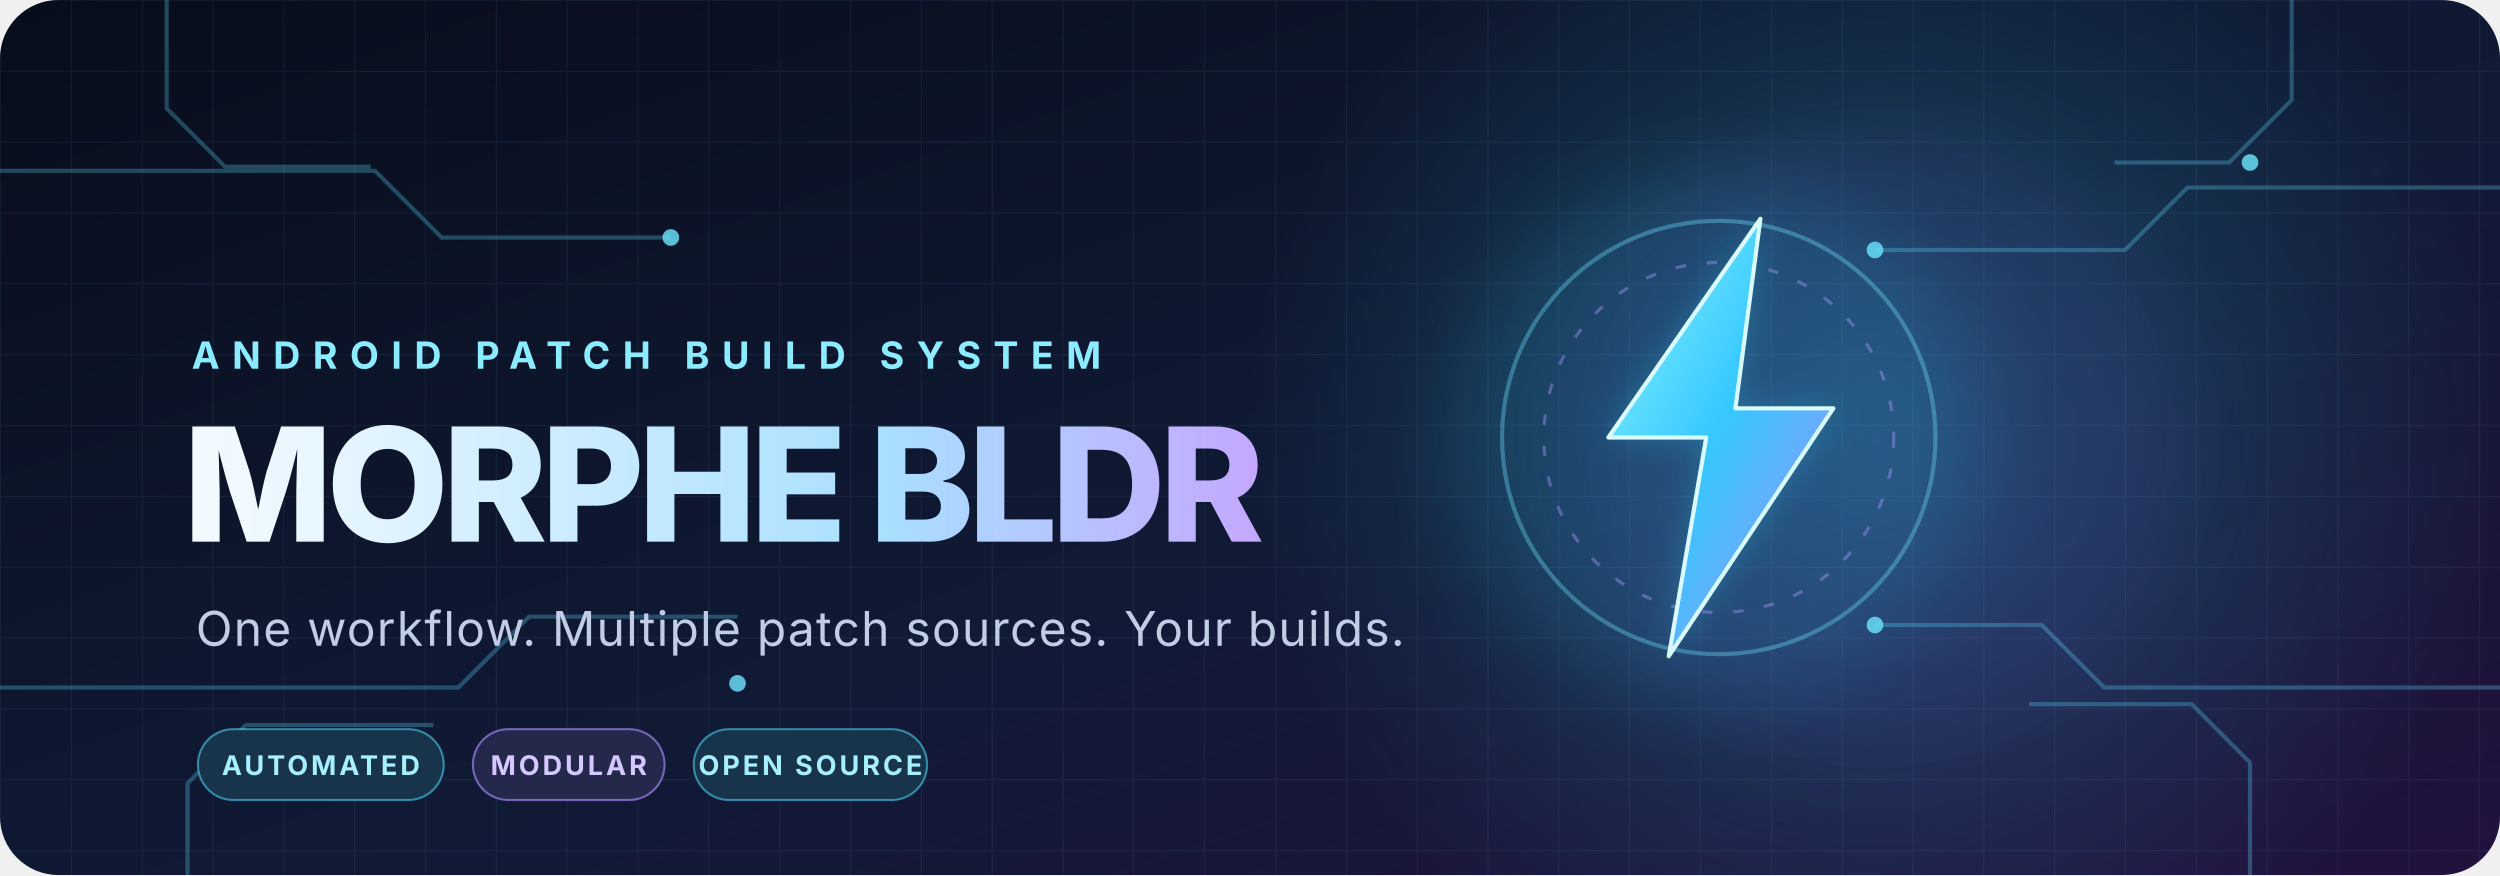
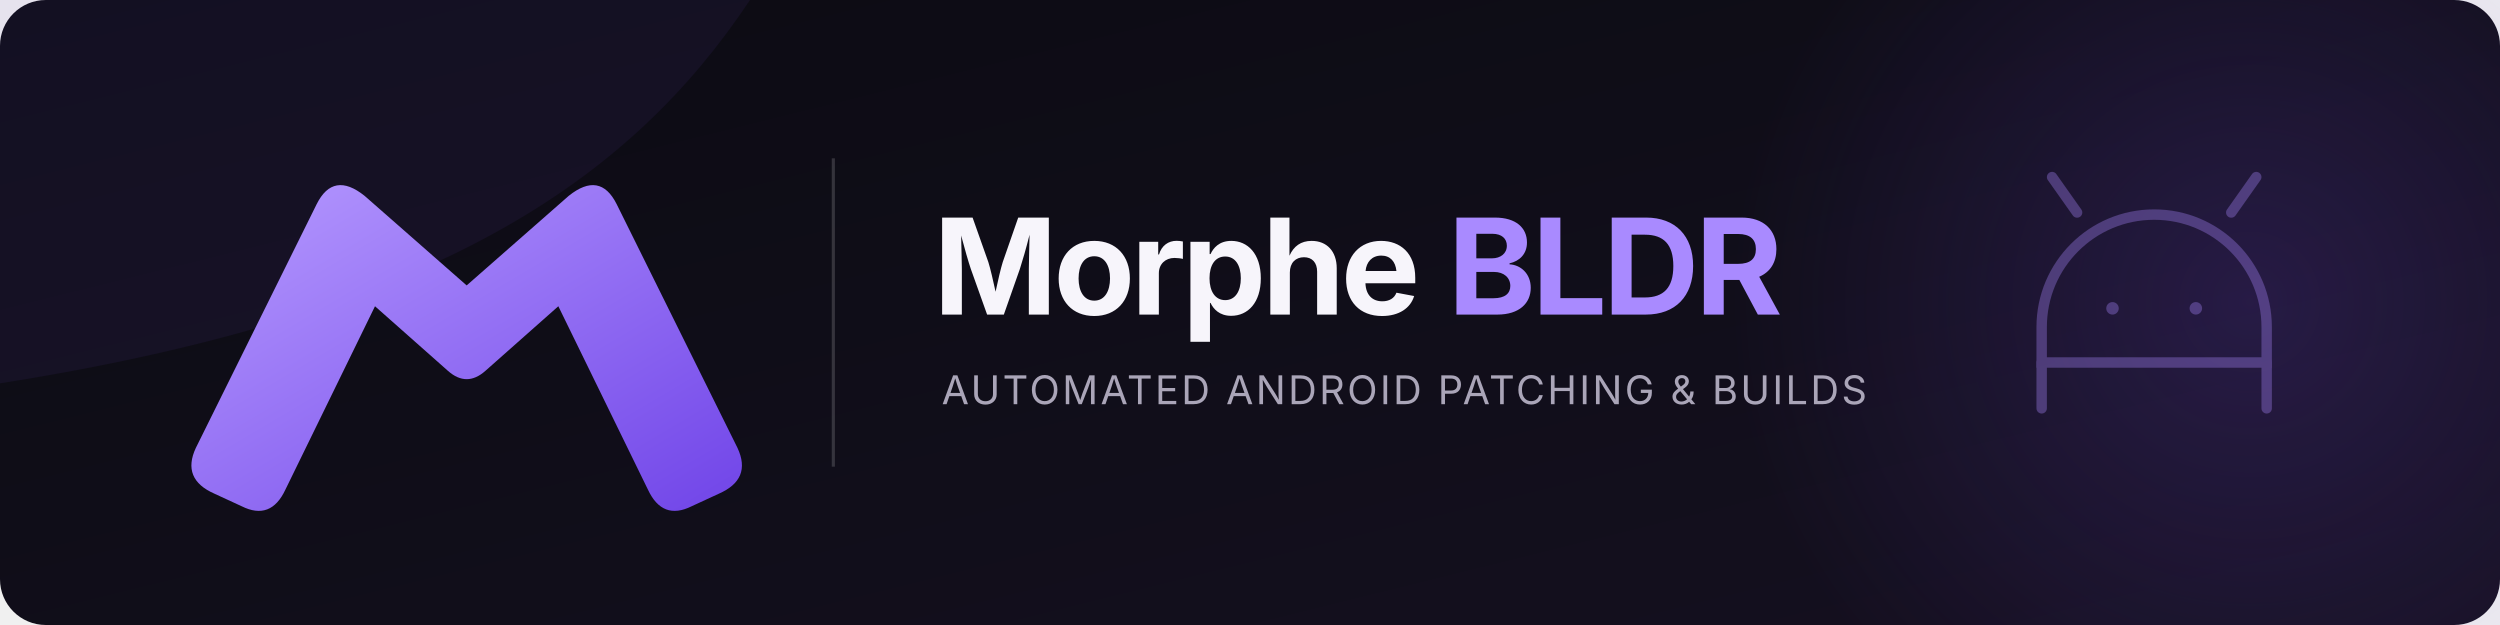
- <svg xmlns="http://www.w3.org/2000/svg" width="1200" height="420" viewBox="0 0 1200 420" role="img" aria-labelledby="title desc">
+ <svg xmlns="http://www.w3.org/2000/svg" width="1200" height="300" viewBox="0 0 1200 300" role="img" aria-labelledby="title desc">
  <defs>
    <linearGradient id="bg" x1="0" y1="0" x2="1" y2="1">
-       <stop stop-color="#080d1b" />
-       <stop offset=".55" stop-color="#101a35" />
-       <stop offset="1" stop-color="#21113d" />
+       <stop stop-color="#0b0b12" />
+       <stop offset="1" stop-color="#151020" />
    </linearGradient>
-     <linearGradient id="bolt" x1="0" y1="0" x2="1" y2="1">
-       <stop stop-color="#8df7ff" />
-       <stop offset=".48" stop-color="#36c8ff" />
-       <stop offset="1" stop-color="#a78bfa" />
+     <linearGradient id="violet" x1="0" y1="0" x2="1" y2="1">
+       <stop stop-color="#b69aff" />
+       <stop offset="1" stop-color="#7044e8" />
    </linearGradient>
-     <linearGradient id="word" x1="0" y1="0" x2="1" y2="0">
-       <stop stop-color="#f5fbff" />
-       <stop offset=".65" stop-color="#a9dfff" />
-       <stop offset="1" stop-color="#c4a7ff" />
-     </linearGradient>
-     <radialGradient id="glow">
-       <stop stop-color="#3bcfff" stop-opacity=".28" />
-       <stop offset="1" stop-color="#3bcfff" stop-opacity="0" />
+     <radialGradient id="halo">
+       <stop stop-color="#7147d8" stop-opacity=".22" />
+       <stop offset="1" stop-color="#7147d8" stop-opacity="0" />
    </radialGradient>
-     <pattern id="grid" width="34" height="34" patternUnits="userSpaceOnUse">
-       <path d="M34 0H0V34" fill="none" stroke="#9ccaff" stroke-opacity=".07" stroke-width="1" />
-     </pattern>
-     <filter id="blur">
-       <feGaussianBlur stdDeviation="18" />
-     </filter>
-     <filter id="shadow" x="-80%" y="-80%" width="260%" height="260%">
-       <feGaussianBlur stdDeviation="8" />
-     </filter>
  </defs>
-   <rect width="1200" height="420" rx="28" fill="url(#bg)" />
-   <rect width="1200" height="420" rx="28" fill="url(#grid)" />
-   <circle cx="900" cy="210" r="300" fill="url(#glow)" />
-   <circle cx="900" cy="210" r="150" fill="#5b43a8" opacity=".13" filter="url(#blur)" />
-   <g fill="none" stroke="#62dfff" stroke-opacity=".28" stroke-width="2">
-     <path d="M0 82H180l32 32h110M0 330h220l34-34h100M1200 90h-150l-30 30H900M1200 330h-190l-30-30H900" />
-     <path d="M80 0v52l28 28h70M1100 0v48l-30 30h-55M90 420v-44l28-28h90M1080 420v-54l-28-28h-78" />
+   <rect width="1200" height="300" rx="22" fill="url(#bg)" />
+   <circle cx="1080" cy="145" r="250" fill="url(#halo)" />
+   <path d="M0 0h360c-58 87-151 151-360 184z" fill="#7147d8" opacity=".08" />
+   <g transform="translate(86 73)">
+     <path d="M8 142 66 25q8-16 23-4l49 43 49-43q15-12 23 4l58 117q7 15-9 22l-13 6q-14 7-21-8l-43-88-35 31q-9 8-18 0L94 74l-43 88q-7 15-21 8l-13-6q-16-7-9-22z" fill="url(#violet)" />
  </g>
-   <g fill="#6fe7ff" opacity=".8">
-     <circle cx="322" cy="114" r="4" />
-     <circle cx="354" cy="328" r="4" />
-     <circle cx="900" cy="120" r="4" />
-     <circle cx="900" cy="300" r="4" />
-     <circle cx="1080" cy="78" r="4" />
+   <path d="M400 76v148" stroke="#ffffff" stroke-opacity=".16" stroke-width="1.5" />
+   <g font-family="Inter,Segoe UI,Arial,sans-serif">
+     <text x="448" y="151" fill="#f7f5fb" font-size="64" font-weight="700" letter-spacing="-2">Morphe <tspan fill="#a98aff">BLDR</tspan>
+     </text>
+     <text x="452" y="194" fill="#aaa5b8" font-size="19" letter-spacing="1.2">AUTOMATED ANDROID PATCHING &amp; BUILDS</text>
  </g>
-   <g transform="translate(825 210)">
-     <circle r="128" fill="#2fcfff" opacity=".12" filter="url(#blur)" />
-     <circle r="104" fill="none" stroke="#73e6ff" stroke-opacity=".35" stroke-width="2" />
-     <circle r="84" fill="none" stroke="#b39aff" stroke-opacity=".4" stroke-width="1.5" stroke-dasharray="5 10" />
-     <path d="M20-105l-73 105h47l-18 105 79-119H8z" fill="#36cfff" opacity=".28" filter="url(#shadow)" />
-     <path d="M20-105l-73 105h47l-18 105 79-119H8z" fill="url(#bolt)" stroke="#d9fbff" stroke-width="2" stroke-linejoin="round" />
-   </g>
-   <g font-family="Inter,Segoe UI,Arial,sans-serif">
-     <text x="92" y="177" fill="#8cecff" font-size="18" font-weight="700" letter-spacing="6">ANDROID PATCH BUILD SYSTEM</text>
-     <text x="88" y="260" fill="url(#word)" font-size="76" font-weight="800" letter-spacing="-3">MORPHE BLDR</text>
-     <text x="94" y="310" fill="#c1cde5" font-size="23" font-weight="400" letter-spacing=".6">One workflow. Multiple patch sources. Your builds.</text>
-     <g transform="translate(95 350)" font-size="13" font-weight="700" letter-spacing="1.4">
-       <rect width="118" height="34" rx="17" fill="#17344a" stroke="#4edcff" stroke-opacity=".55" />
-       <text x="59" y="22" fill="#a7efff" text-anchor="middle">AUTOMATED</text>
-       <rect x="132" width="92" height="34" rx="17" fill="#24284b" stroke="#a78bfa" stroke-opacity=".65" />
-       <text x="178" y="22" fill="#d5c7ff" text-anchor="middle">MODULAR</text>
-       <rect x="238" width="112" height="34" rx="17" fill="#17344a" stroke="#4edcff" stroke-opacity=".55" />
-       <text x="294" y="22" fill="#a7efff" text-anchor="middle">OPEN SOURCE</text>
-     </g>
+   <g transform="translate(1034 150)" fill="none" stroke="#9b7be9" stroke-width="5" stroke-linecap="round" opacity=".38">
+     <path d="M-54 7a54 54 0 0 1 108 0v17h-108z" />
+     <path d="M-37-48l-12-17M37-48l12-17" />
+     <path d="M-54 24v22M54 24v22" />
+     <circle cx="-20" cy="-2" r="3" fill="#9b7be9" stroke="none" />
+     <circle cx="20" cy="-2" r="3" fill="#9b7be9" stroke="none" />
  </g>
</svg>
